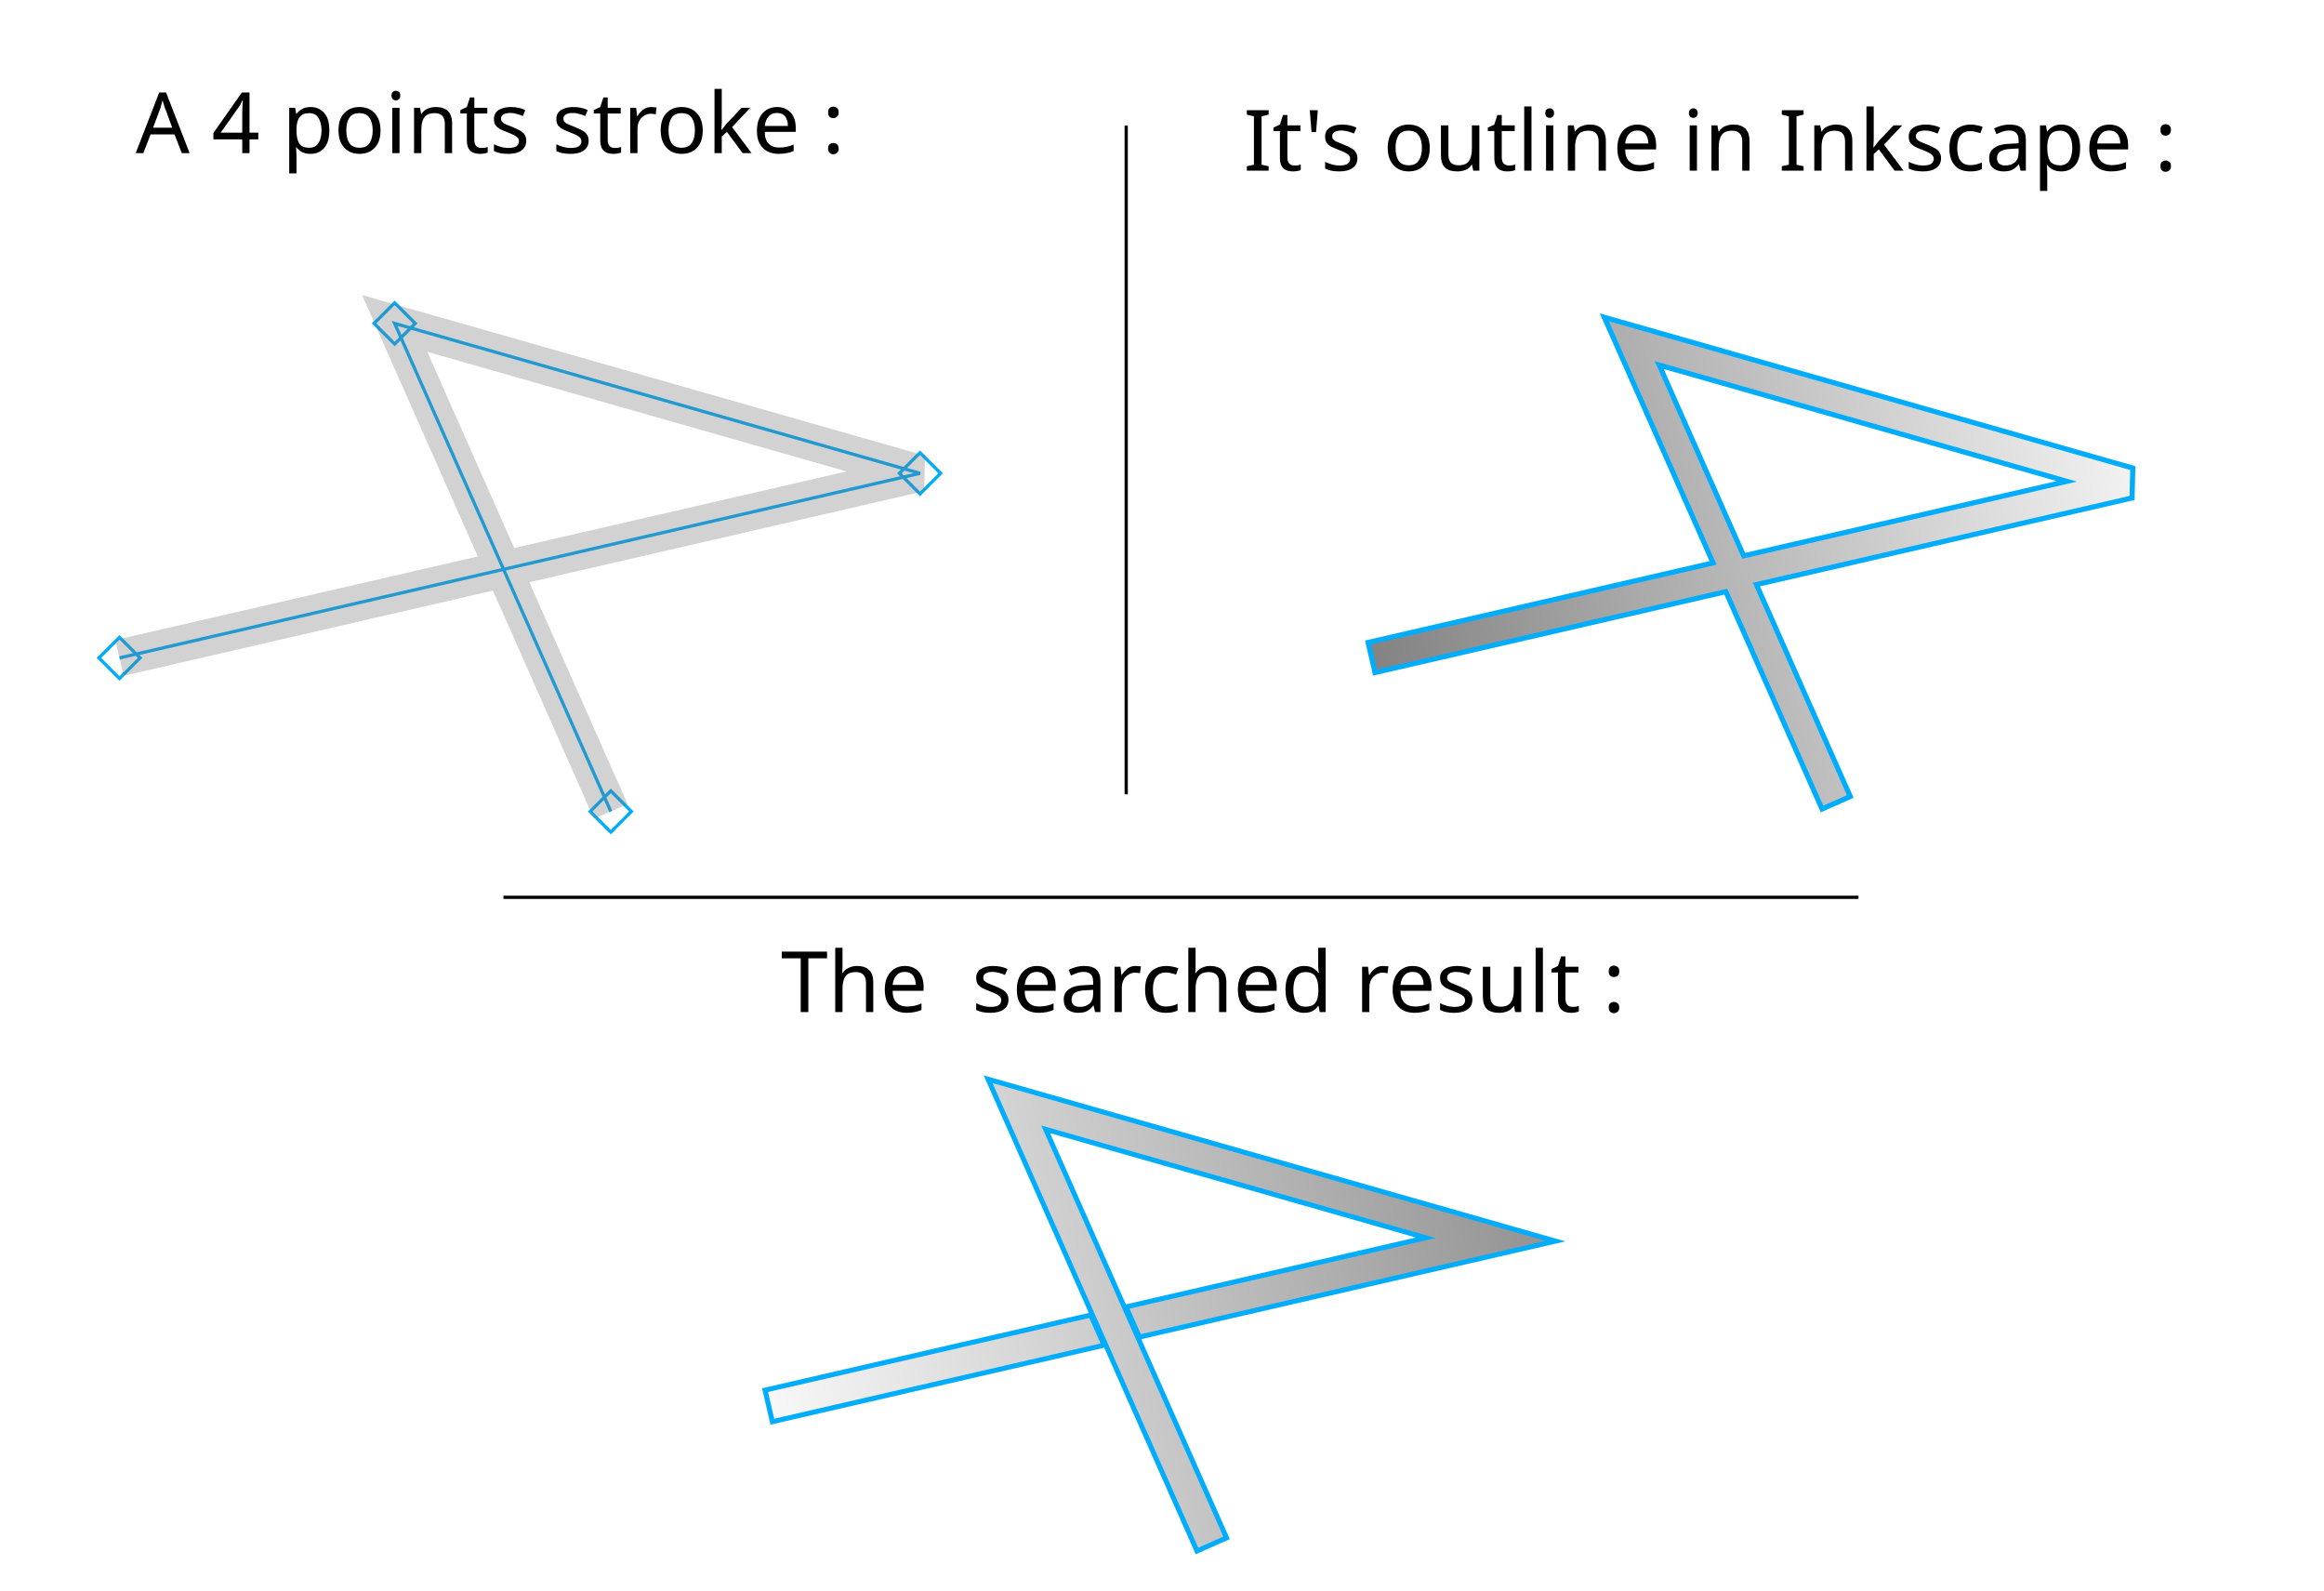
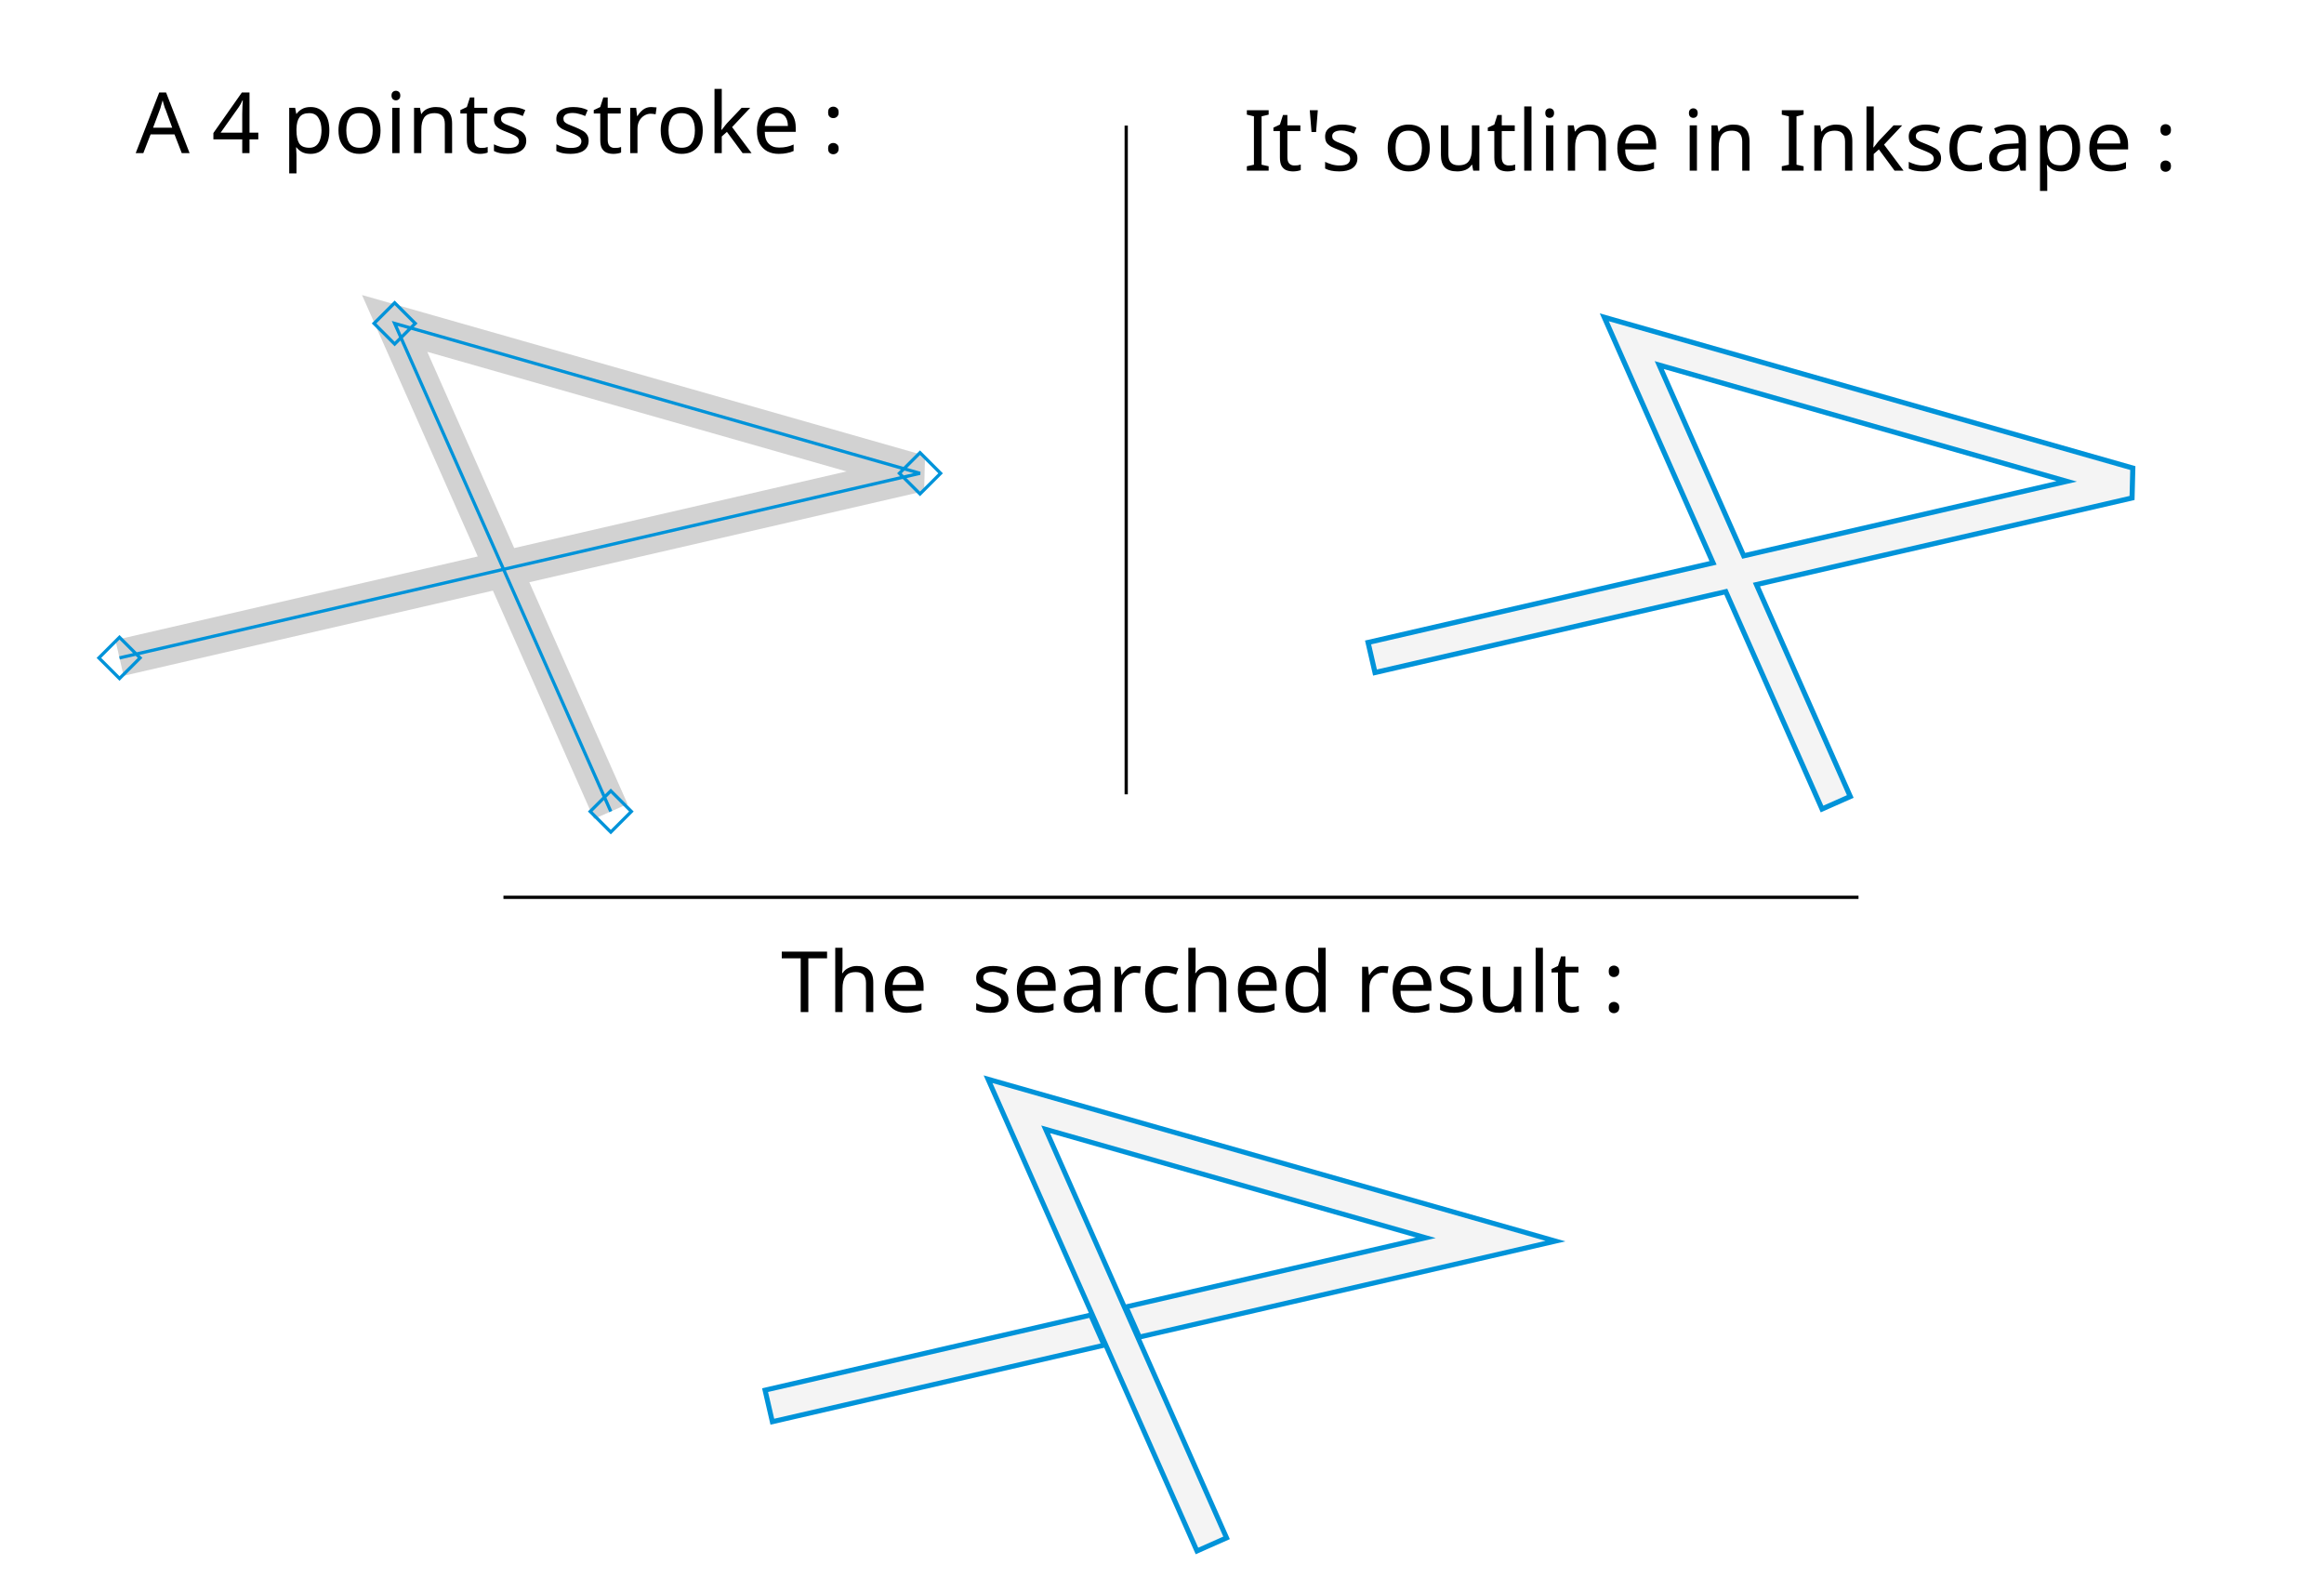
- <svg xmlns="http://www.w3.org/2000/svg" xmlns:ns1="http://www.openswatchbook.org/uri/2009/osb" xmlns:xlink="http://www.w3.org/1999/xlink" width="190mm" height="130mm" viewBox="0 0 190 130" version="1.1" id="svg8" enable-background="new">
+ <svg xmlns="http://www.w3.org/2000/svg" xmlns:ns1="http://www.openswatchbook.org/uri/2009/osb" width="190mm" height="130mm" viewBox="0 0 190 130" version="1.1" id="svg8" enable-background="new">
  <defs id="defs2">
-     <linearGradient id="linearGradient2417">
-       <stop style="stop-color:#000000;stop-opacity:1;" offset="0" id="stop2413" />
-       <stop style="stop-color:#000000;stop-opacity:0;" offset="1" id="stop2415" />
+     <linearGradient id="linearGradient2710" ns1:paint="solid">
+       <stop style="stop-color:#0f0f0f;stop-opacity:1;" offset="0" id="stop2708" />
+     </linearGradient>
+     <linearGradient id="linearGradient2480" ns1:paint="solid">
+       <stop style="stop-color:#0f0f0f;stop-opacity:0.167;" offset="0" id="stop2478" />
    </linearGradient>
    <linearGradient id="linearGradient2407" ns1:paint="solid">
      <stop style="stop-color:#000000;stop-opacity:1;" offset="0" id="stop2405" />
    </linearGradient>
    <linearGradient id="linearGradient2343" ns1:paint="gradient">
      <stop style="stop-color:#000000;stop-opacity:1;" offset="0" id="stop2339" />
      <stop style="stop-color:#000000;stop-opacity:0;" offset="1" id="stop2341" />
    </linearGradient>
-     <linearGradient xlink:href="#linearGradient2343" id="linearGradient2379" x1="35.171" y1="232.517" x2="179.249" y2="202.544" gradientUnits="userSpaceOnUse" />
-     <linearGradient xlink:href="#linearGradient2417" id="linearGradient2421" x1="36.989" y1="215.47" x2="290.202" y2="180.217" gradientUnits="userSpaceOnUse" />
    <filter style="color-interpolation-filters:sRGB" id="filter2428">
      <feBlend mode="multiply" in2="BackgroundImage" id="feBlend2430" />
    </filter>
-     <linearGradient xlink:href="#linearGradient2417" id="linearGradient2434" gradientUnits="userSpaceOnUse" x1="341.175" y1="163.959" x2="97.1" y2="213.855" />
-     <linearGradient xlink:href="#linearGradient2417" id="linearGradient2442" gradientUnits="userSpaceOnUse" x1="92.926" y1="215.47" x2="206.599" y2="189.91" />
-     <linearGradient xlink:href="#linearGradient2417" id="linearGradient2444" gradientUnits="userSpaceOnUse" x1="92.926" y1="215.47" x2="206.599" y2="189.91" />
  </defs>
  <g id="layer1" transform="translate(0,-167)">
    <g id="layer1-6" transform="translate(3.211093,4.228326)" style="filter:url(#filter2428)">
-       <path id="path12" d="M 6.826,52.173 72.272,37.085 29.322,24.835 46.992,64.725 M 6.826,50.489 8.509,52.173 6.826,53.857 5.142,52.173 Z M 72.272,35.401 l 1.684,1.684 -1.684,1.684 -1.684,-1.684 z M 29.322,23.151 31.005,24.835 29.322,26.519 27.638,24.835 Z m 17.67,39.89 1.684,1.684 -1.684,1.684 -1.684,-1.684 z" style="opacity:1;fill:none;stroke:#00adfd;stroke-width:0.265;stroke-linecap:butt;stroke-linejoin:miter;stroke-miterlimit:4;stroke-dasharray:none;stroke-opacity:1;paint-order:markers stroke fill" transform="translate(-0.2672696,164.3708)" />
+       <path id="path12-7" d="M 6.558,216.544 72.004,201.456 29.054,189.206 46.724,229.096" style="opacity:1;fill:none;stroke:#6f6f6f;stroke-width:3;stroke-linecap:butt;stroke-linejoin:miter;stroke-miterlimit:4;stroke-dasharray:none;stroke-opacity:0.309;paint-order:markers stroke fill" />
+       <path id="path12" d="M 6.826,52.173 72.272,37.085 29.322,24.835 46.992,64.725 M 6.826,50.489 8.509,52.173 6.826,53.857 5.142,52.173 Z M 72.272,35.401 l 1.684,1.684 -1.684,1.684 -1.684,-1.684 z M 29.322,23.151 31.005,24.835 29.322,26.519 27.638,24.835 Z m 17.67,39.89 1.684,1.684 -1.684,1.684 -1.684,-1.684 z" style="opacity:1;fill:none;stroke:#0093d9;stroke-width:0.265;stroke-linecap:butt;stroke-linejoin:miter;stroke-miterlimit:4;stroke-dasharray:none;stroke-opacity:1;paint-order:markers stroke fill" transform="translate(-0.2672696,164.3708)" />
      <text id="text864" y="175.285" x="7.884" style="font-style:normal;font-weight:normal;font-size:6.907px;line-height:1.25;font-family:sans-serif;letter-spacing:0px;word-spacing:0px;opacity:1;fill:#000000;fill-opacity:1;stroke:none;stroke-width:0.173" xml:space="preserve">
        <tspan style="stroke-width:0.173" y="175.285" x="7.884" id="tspan862">A 4 points stroke :</tspan>
      </text>
-       <g transform="matrix(0.6617538,0,0,0.6617538,-9.20481,137.1895)" id="g882" style="font-style:normal;font-weight:normal;font-size:12px;font-family:Dialog;opacity:1;color-interpolation:auto;fill:url(#linearGradient2421);fill-opacity:1;stroke:#00adfd;stroke-width:0.614;stroke-linecap:square;stroke-linejoin:miter;stroke-miterlimit:7;stroke-dasharray:none;stroke-dashoffset:0;stroke-opacity:1;color-rendering:auto;image-rendering:auto;shape-rendering:auto;text-rendering:auto">
-         <g style="fill:url(#linearGradient2444);fill-opacity:1;stroke:#00adfd;stroke-width:0.614;stroke-miterlimit:7;stroke-dasharray:none;stroke-opacity:1" id="g871">
-           <g style="fill:url(#linearGradient2442);fill-opacity:1;stroke:#00adfd;stroke-width:0.614;stroke-miterlimit:7;stroke-dasharray:none;stroke-opacity:1" id="g869">
-             <path style="fill:url(#linearGradient2434);fill-opacity:1;stroke:#00adfd;stroke-width:0.614;stroke-miterlimit:7;stroke-dasharray:none;stroke-opacity:1" d="m 143.809,201.077 -40.233,9.275 0.899,3.898 40.985,-9.448 v 0 z m -12.684,-29.128 25.811,58.268 3.657,-1.62 -22.352,-50.459 v 0 l 46.964,13.395 -37.03,8.537 v 0 l 1.65,3.725 v 0 l 51.404,-11.85 z" id="path867" />
+       <g transform="matrix(0.6617538,0,0,0.6617538,-9.20481,137.1895)" id="g882" style="font-style:normal;font-weight:normal;font-size:12px;font-family:Dialog;opacity:1;color-interpolation:auto;fill:#000000;fill-opacity:0.043;stroke:#00adfd;stroke-width:0.614;stroke-linecap:square;stroke-linejoin:miter;stroke-miterlimit:7;stroke-dasharray:none;stroke-dashoffset:0;stroke-opacity:1;color-rendering:auto;image-rendering:auto;shape-rendering:auto;text-rendering:auto">
+         <g style="fill:#000000;fill-opacity:0.043;stroke:#00adfd;stroke-width:0.614;stroke-miterlimit:7;stroke-dasharray:none;stroke-opacity:1" id="g871">
+           <g style="fill:#000000;fill-opacity:0.043;stroke:#00adfd;stroke-width:0.614;stroke-miterlimit:7;stroke-dasharray:none;stroke-opacity:1" id="g869">
+             <path style="fill:#000000;fill-opacity:0.043;stroke:#0093d9;stroke-width:0.614;stroke-miterlimit:7;stroke-dasharray:none;stroke-opacity:1" d="m 143.809,201.077 -40.233,9.275 0.899,3.898 40.985,-9.448 v 0 z m -12.684,-29.128 25.811,58.268 3.657,-1.62 -22.352,-50.459 v 0 l 46.964,13.395 -37.03,8.537 v 0 l 1.65,3.725 v 0 l 51.404,-11.85 z" id="path867" />
          </g>
        </g>
      </g>
-       <path id="path12-6" d="m 127.948,188.704 8.892,20.074 -28.204,6.503 0.567,2.46 28.678,-6.611 7.869,17.763 2.309,-1.022 -7.672,-17.32 30.709,-7.079 0.062,-2.444 z m 4.492,3.905 33.316,9.503 -26.41,6.088 z" style="color:#000000;font-style:normal;font-variant:normal;font-weight:normal;font-stretch:normal;font-size:medium;line-height:normal;font-family:sans-serif;font-variant-ligatures:normal;font-variant-position:normal;font-variant-caps:normal;font-variant-numeric:normal;font-variant-alternates:normal;font-feature-settings:normal;text-indent:0;text-align:start;text-decoration:none;text-decoration-line:none;text-decoration-style:solid;text-decoration-color:#000000;letter-spacing:normal;word-spacing:normal;text-transform:none;writing-mode:lr-tb;direction:ltr;text-orientation:mixed;dominant-baseline:auto;baseline-shift:baseline;text-anchor:start;white-space:normal;shape-padding:0;clip-rule:nonzero;display:inline;overflow:visible;visibility:visible;opacity:1;isolation:auto;mix-blend-mode:normal;color-interpolation:sRGB;color-interpolation-filters:linearRGB;solid-color:#000000;solid-opacity:1;vector-effect:none;fill:url(#linearGradient2379);fill-opacity:1;fill-rule:nonzero;stroke:#00adfd;stroke-width:0.416;stroke-linecap:butt;stroke-linejoin:miter;stroke-miterlimit:7;stroke-dasharray:none;stroke-dashoffset:0;stroke-opacity:1;paint-order:fill markers stroke;color-rendering:auto;image-rendering:auto;shape-rendering:auto;text-rendering:auto;enable-background:accumulate" />
+       <path id="path12-6" d="m 127.948,188.704 8.892,20.074 -28.204,6.503 0.567,2.46 28.678,-6.611 7.869,17.763 2.309,-1.022 -7.672,-17.32 30.709,-7.079 0.062,-2.444 z m 4.492,3.905 33.316,9.503 -26.41,6.088 z" style="color:#000000;font-style:normal;font-variant:normal;font-weight:normal;font-stretch:normal;font-size:medium;line-height:normal;font-family:sans-serif;font-variant-ligatures:normal;font-variant-position:normal;font-variant-caps:normal;font-variant-numeric:normal;font-variant-alternates:normal;font-feature-settings:normal;text-indent:0;text-align:start;text-decoration:none;text-decoration-line:none;text-decoration-style:solid;text-decoration-color:#000000;letter-spacing:normal;word-spacing:normal;text-transform:none;writing-mode:lr-tb;direction:ltr;text-orientation:mixed;dominant-baseline:auto;baseline-shift:baseline;text-anchor:start;white-space:normal;shape-padding:0;clip-rule:nonzero;display:inline;overflow:visible;visibility:visible;opacity:1;isolation:auto;mix-blend-mode:normal;color-interpolation:sRGB;color-interpolation-filters:linearRGB;solid-color:#000000;solid-opacity:1;vector-effect:none;fill:#000000;fill-opacity:0.043;fill-rule:nonzero;stroke:#0093d9;stroke-width:0.416;stroke-linecap:butt;stroke-linejoin:miter;stroke-miterlimit:7;stroke-dasharray:none;stroke-dashoffset:0;stroke-opacity:1;paint-order:fill markers stroke;color-rendering:auto;image-rendering:auto;shape-rendering:auto;text-rendering:auto;enable-background:accumulate" />
      <text id="text864-3" y="176.718" x="98.445" style="font-style:normal;font-weight:normal;font-size:6.907px;line-height:1.25;font-family:sans-serif;letter-spacing:0px;word-spacing:0px;opacity:1;fill:#000000;fill-opacity:1;stroke:none;stroke-width:0.173" xml:space="preserve">
        <tspan style="stroke-width:0.173" y="176.718" x="98.445" id="tspan862-4">It's outline in Inkscape :</tspan>
      </text>
      <text id="text864-3-4" y="245.488" x="60.639" style="font-style:normal;font-weight:normal;font-size:6.907px;line-height:1.25;font-family:sans-serif;letter-spacing:0px;word-spacing:0px;opacity:1;fill:#000000;fill-opacity:1;stroke:none;stroke-width:0.173" xml:space="preserve">
        <tspan style="stroke-width:0.173" y="245.488" x="60.639" id="tspan862-4-4">The  searched result :</tspan>
      </text>
-       <path id="path12-7" d="M 6.558,216.544 72.004,201.456 29.054,189.206 46.724,229.096" style="opacity:1;fill:none;stroke:#6f6f6f;stroke-width:3;stroke-linecap:butt;stroke-linejoin:miter;stroke-miterlimit:4;stroke-dasharray:none;stroke-opacity:0.309;paint-order:markers stroke fill" />
      <path style="fill:none;stroke:#000000;stroke-width:0.265px;stroke-linecap:butt;stroke-linejoin:miter;stroke-opacity:1" d="m 88.863,173.035 v 54.657" id="path2436" />
      <path style="fill:none;stroke:#000000;stroke-width:0.265px;stroke-linecap:butt;stroke-linejoin:miter;stroke-opacity:1" d="M 37.948,236.111 H 148.732" id="path2440" />
    </g>
  </g>
</svg>
